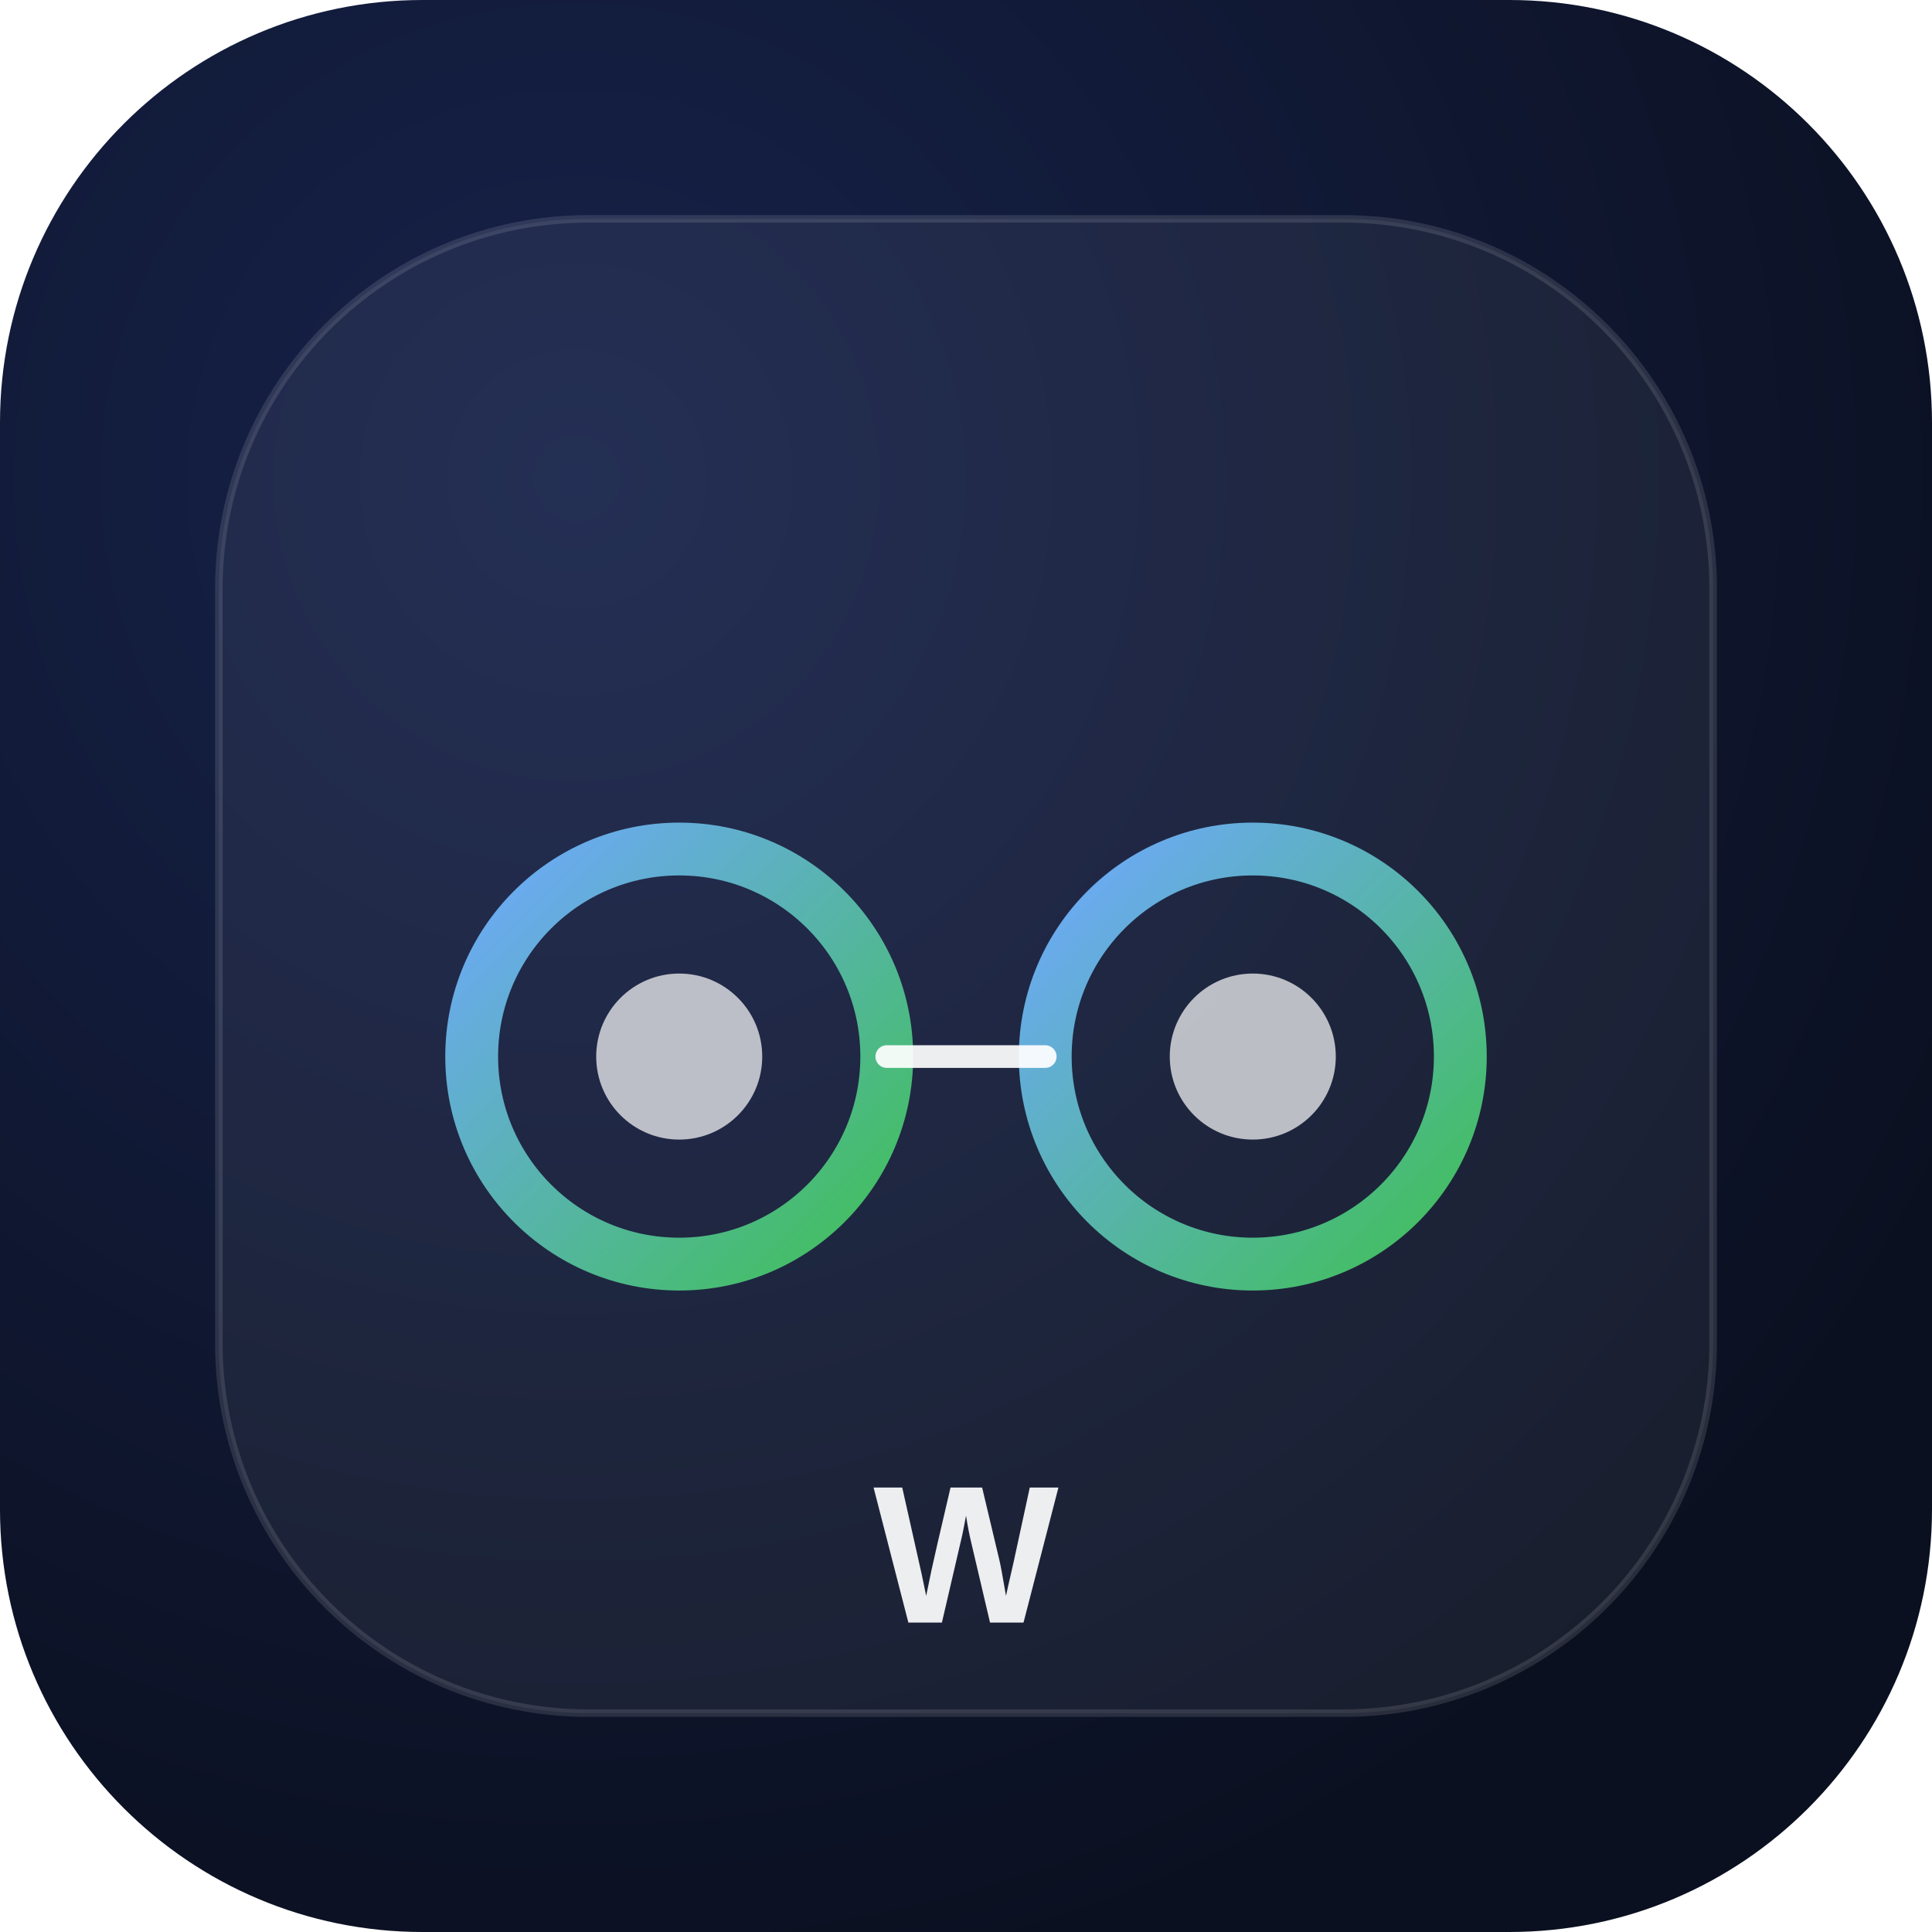
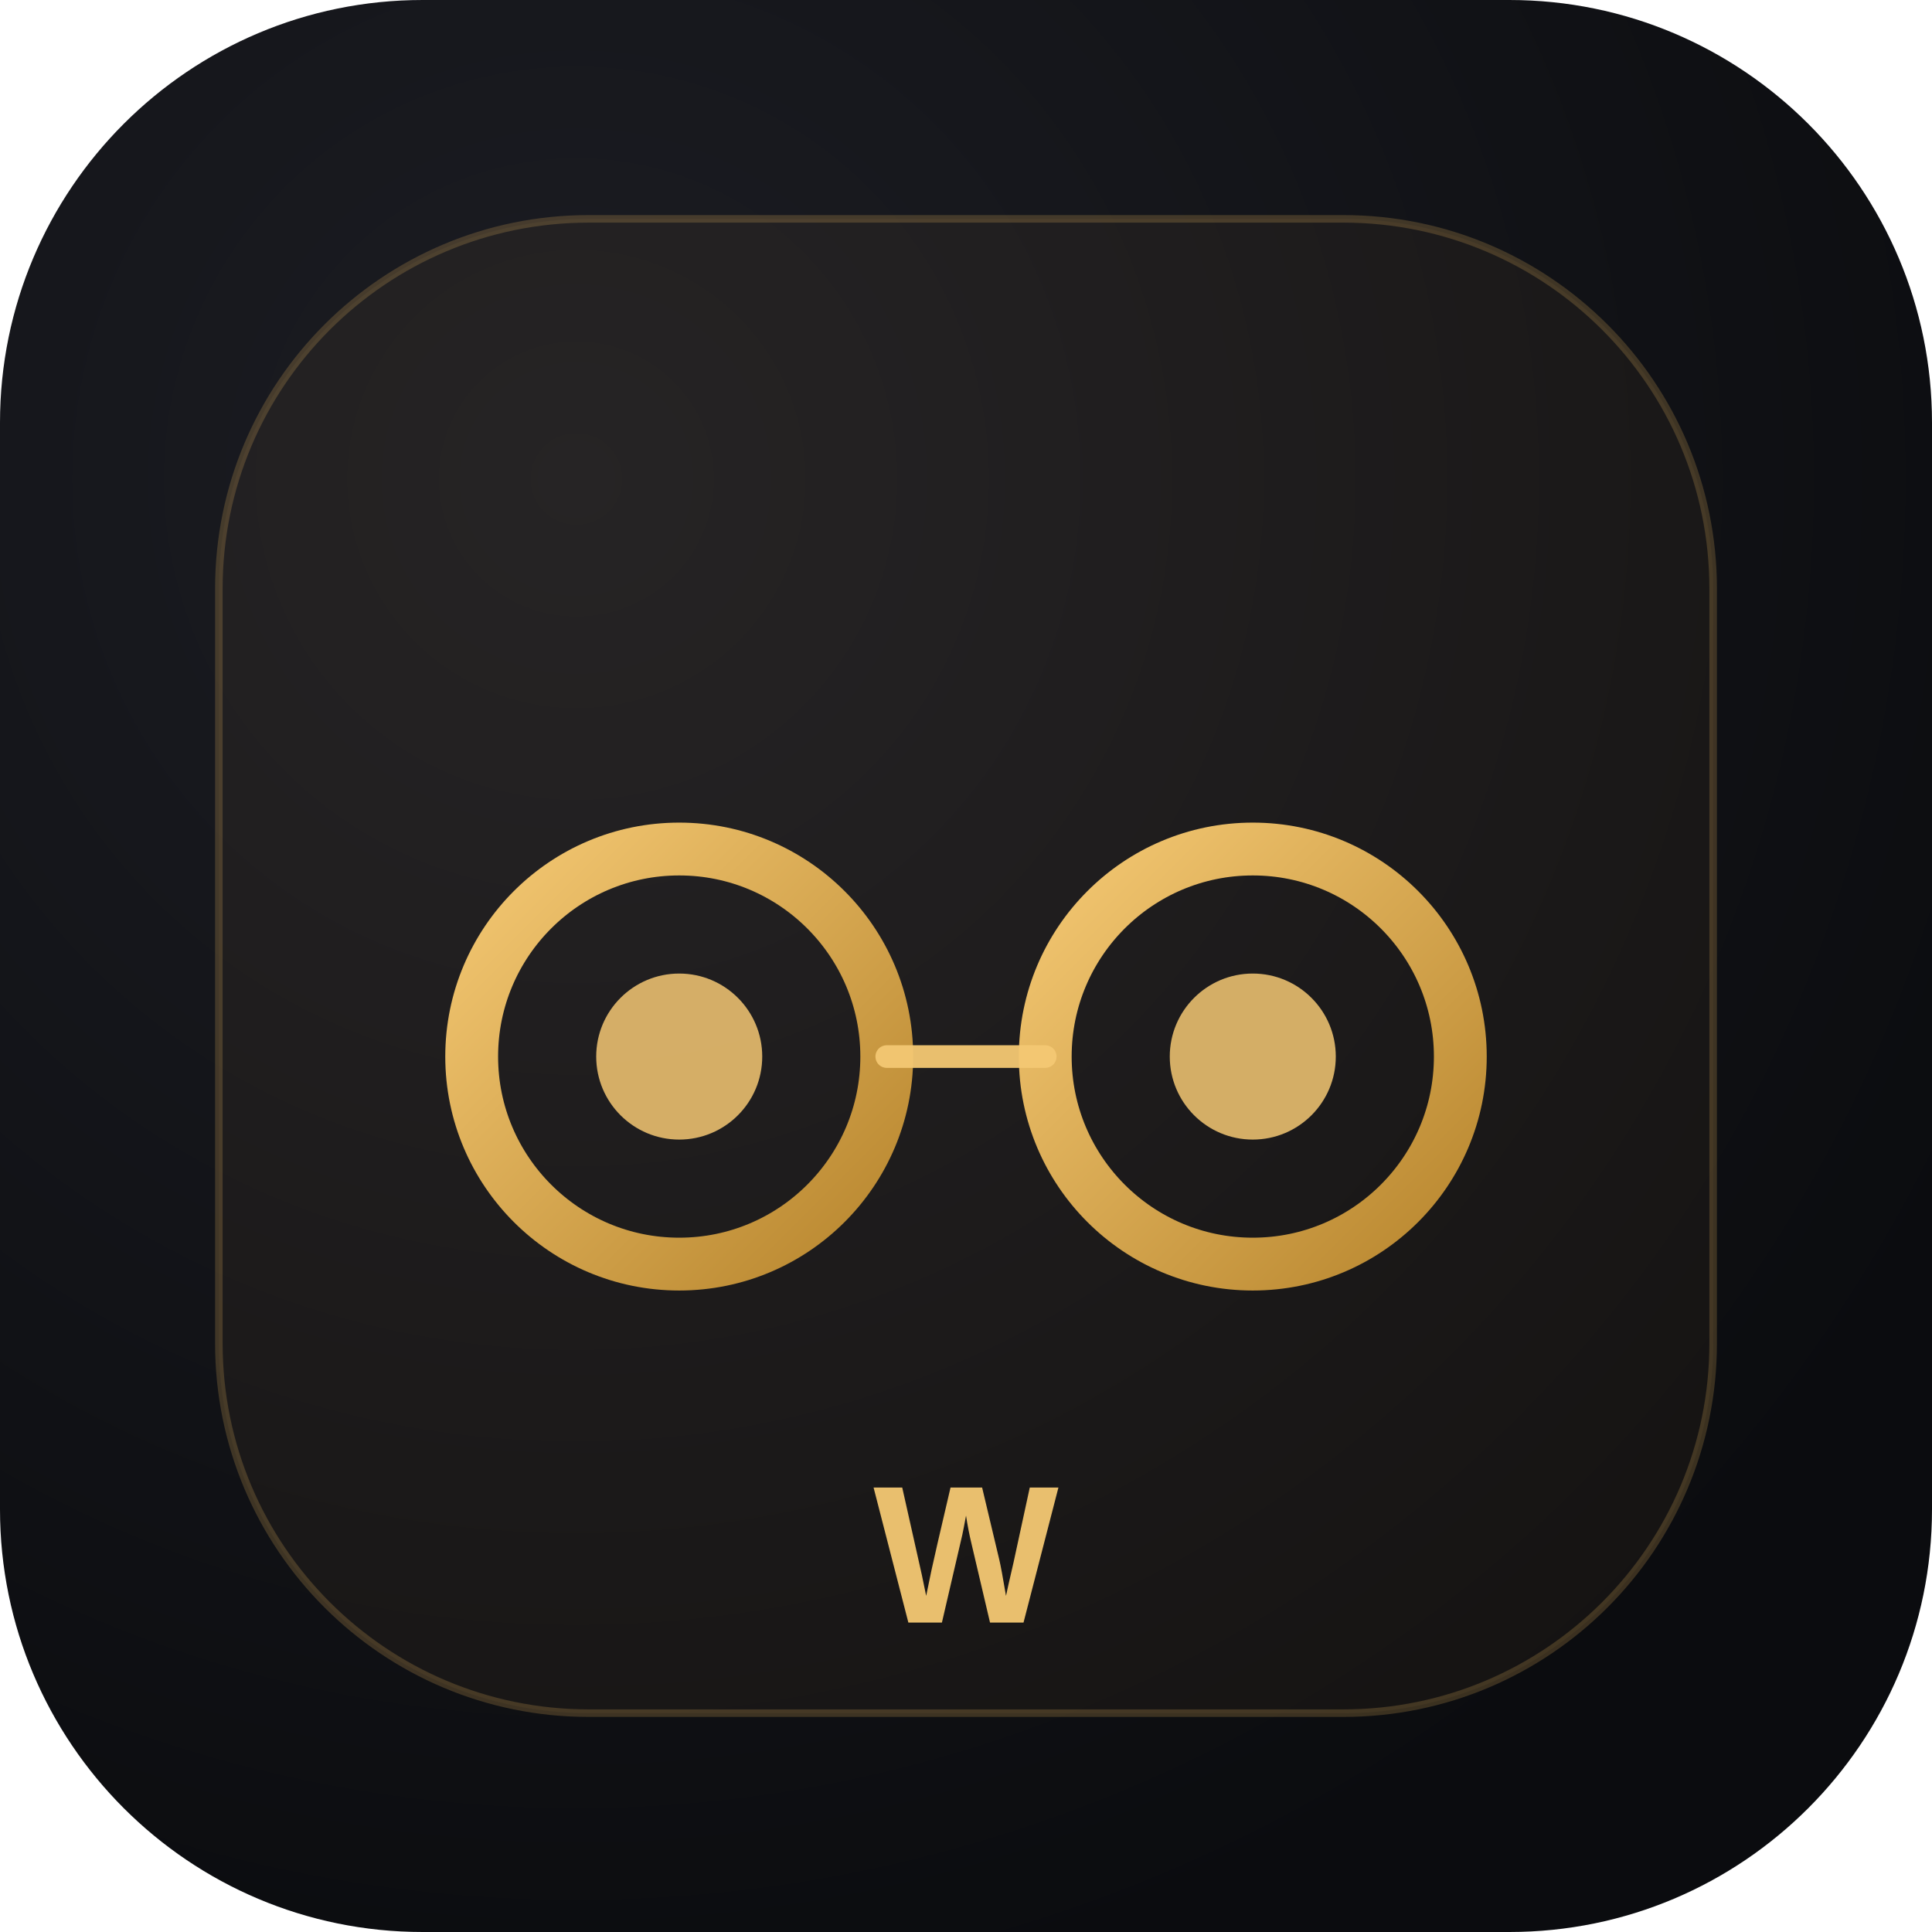
<svg xmlns="http://www.w3.org/2000/svg" width="512" height="512" viewBox="0 0 512 512">
  <defs>
    <linearGradient id="g" x1="0" y1="0" x2="1" y2="1">
-       <stop offset="0" stop-color="#6ea8fe" />
-       <stop offset="1" stop-color="#40c057" />
+       <stop offset="0" stop-color="#f4c873" />
+       <stop offset="1" stop-color="#b8862e" />
    </linearGradient>
    <radialGradient id="bg" cx="30%" cy="25%" r="80%">
-       <stop offset="0" stop-color="#16224a" />
-       <stop offset="1" stop-color="#0b1020" />
+       <stop offset="0" stop-color="#1c1d23" />
+       <stop offset="1" stop-color="#0b0c0f" />
    </radialGradient>
  </defs>
  <rect x="0" y="0" width="512" height="512" rx="112" fill="url(#bg)" />
-   <rect x="58" y="58" width="396" height="396" rx="98" fill="rgba(255,255,255,0.06)" stroke="rgba(255,255,255,0.12)" stroke-width="2" />
+   <rect x="58" y="58" width="396" height="396" rx="98" fill="rgba(227,178,91,0.05)" stroke="rgba(227,178,91,0.22)" stroke-width="2" />
  <circle cx="180" cy="280" r="55" fill="none" stroke="url(#g)" stroke-width="14" />
  <circle cx="332" cy="280" r="55" fill="none" stroke="url(#g)" stroke-width="14" />
-   <circle cx="180" cy="280" r="22" fill="rgba(255,255,255,0.7)" />
-   <circle cx="332" cy="280" r="22" fill="rgba(255,255,255,0.7)" />
-   <line x1="235" y1="280" x2="277" y2="280" stroke="rgba(255,255,255,0.92)" stroke-width="6" stroke-linecap="round" />
-   <text x="256" y="430" text-anchor="middle" font-family="Arial,sans-serif" font-size="52" font-weight="bold" fill="rgba(255,255,255,0.92)">W</text>
+   <circle cx="180" cy="280" r="22" fill="rgba(244,200,115,0.85)" />
+   <circle cx="332" cy="280" r="22" fill="rgba(244,200,115,0.85)" />
+   <line x1="235" y1="280" x2="277" y2="280" stroke="rgba(244,200,115,0.95)" stroke-width="6" stroke-linecap="round" />
+   <text x="256" y="430" text-anchor="middle" font-family="Arial,sans-serif" font-size="52" font-weight="bold" fill="rgba(244,200,115,0.95)">W</text>
</svg>
